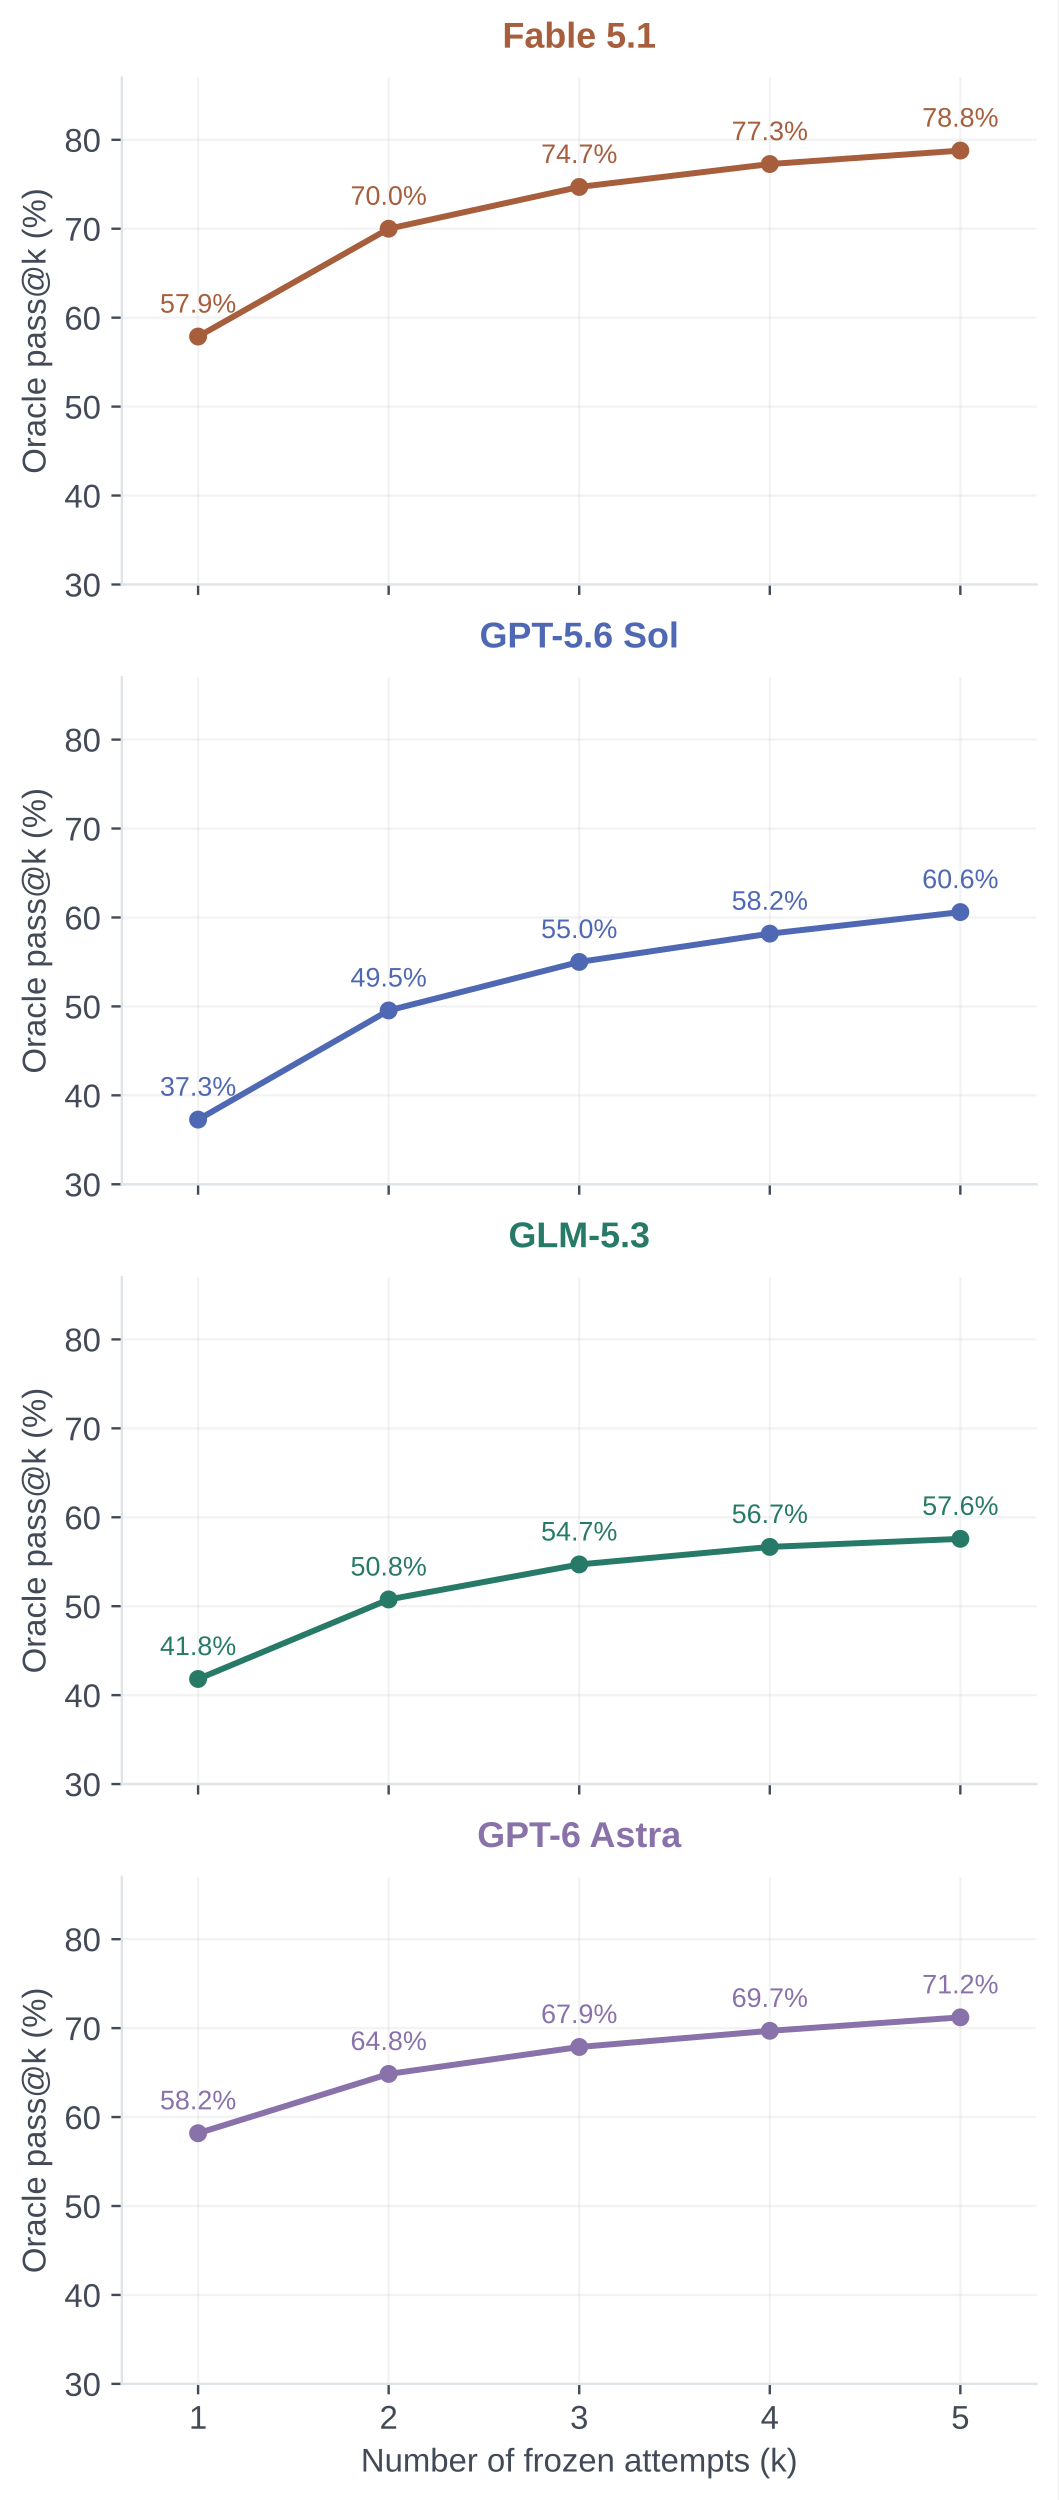
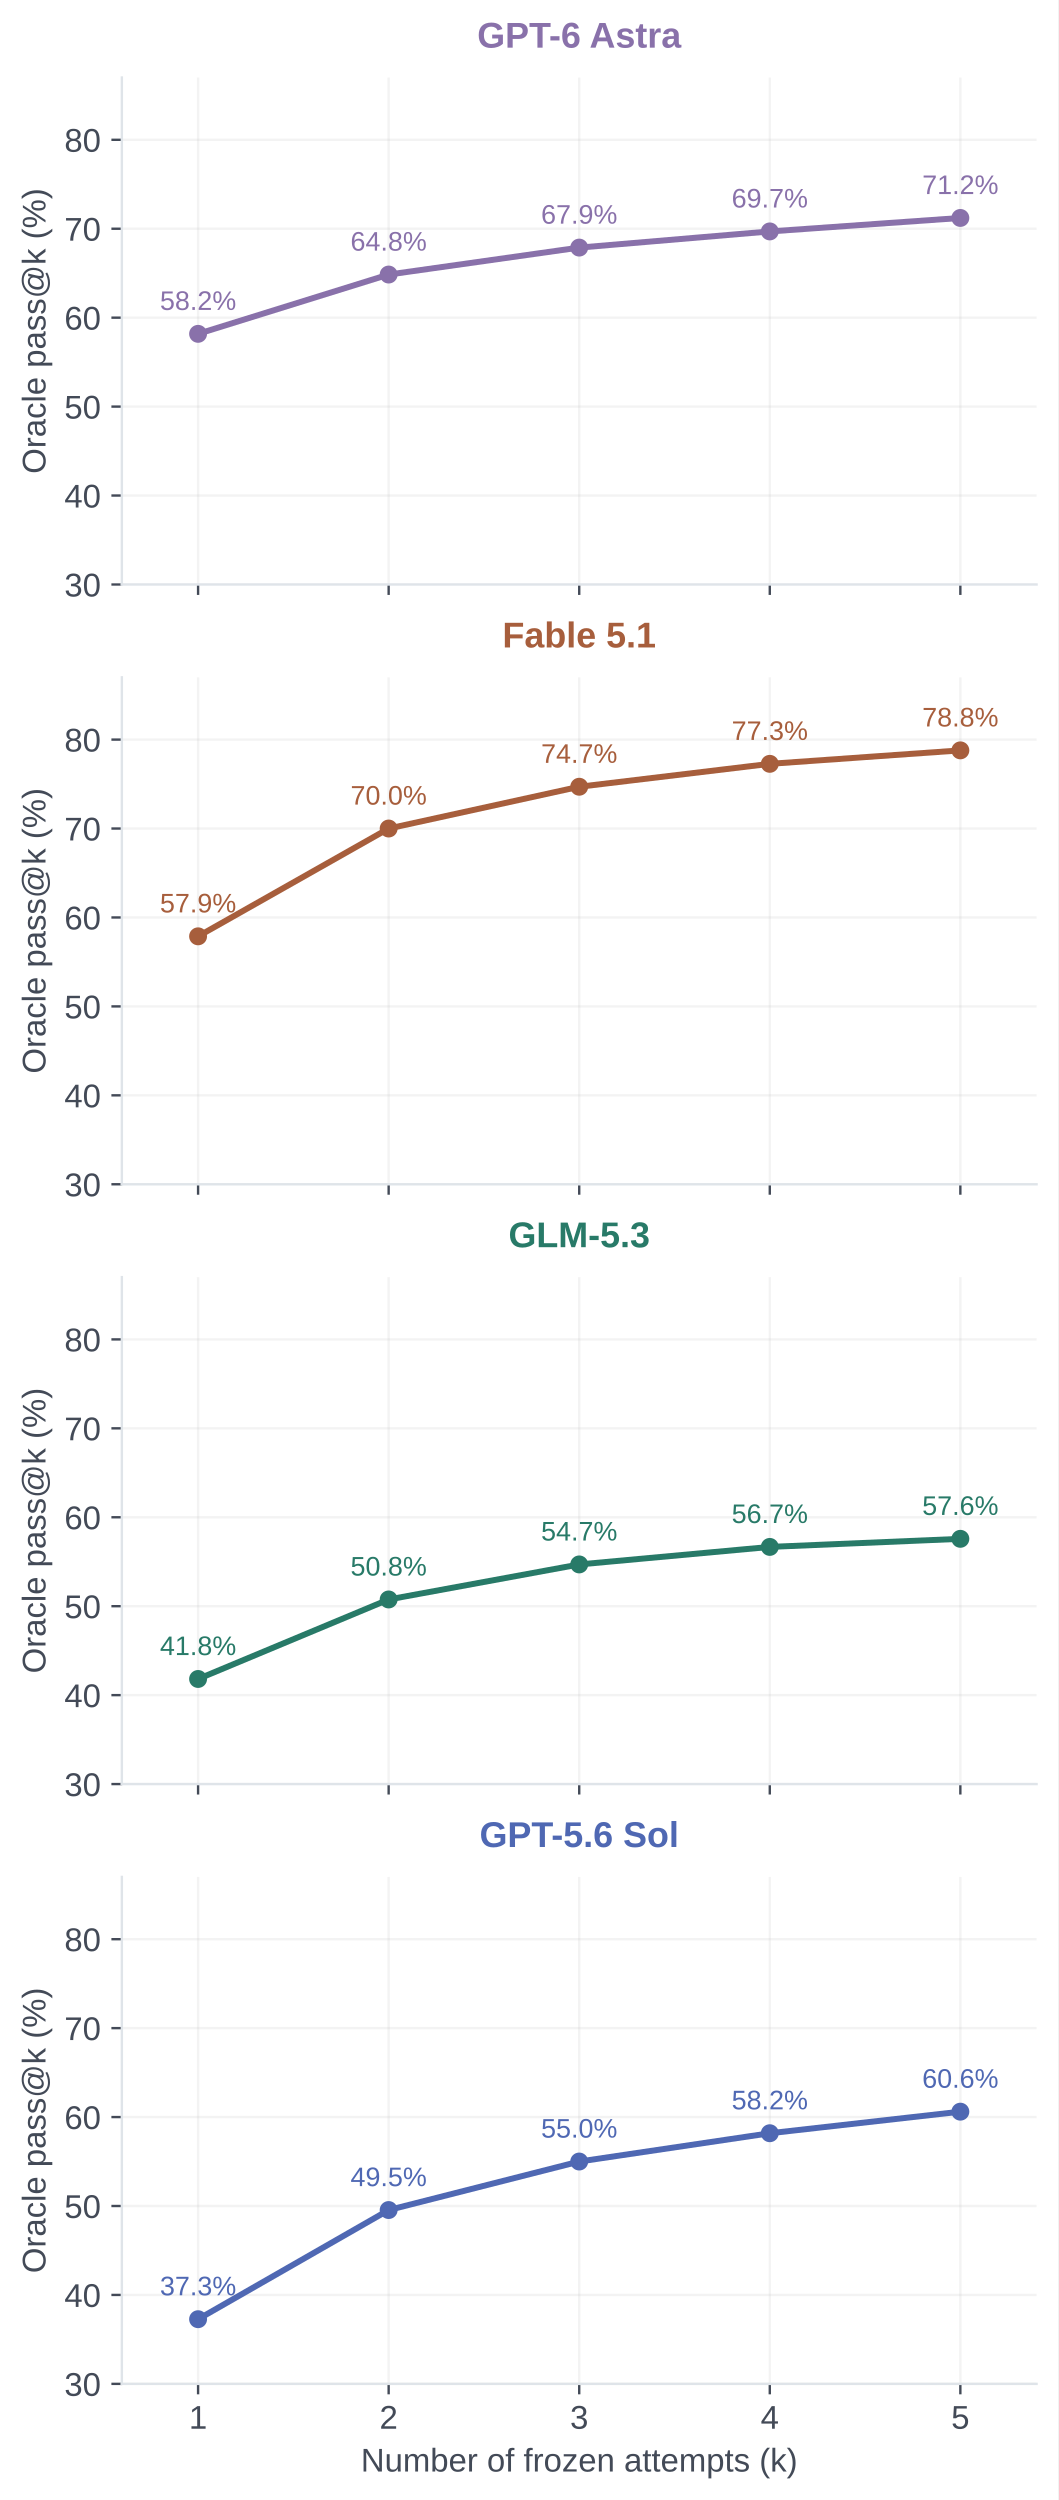
<svg xmlns="http://www.w3.org/2000/svg" xmlns:xlink="http://www.w3.org/1999/xlink" width="354pt" height="836.4pt" viewBox="0 0 354 836.4" version="1.1">
  <defs>
    <style type="text/css">*{stroke-linejoin: round; stroke-linecap: butt}</style>
  </defs>
  <g id="figure_1">
    <g id="patch_1">
      <path d="M 0 836.4  L 354 836.4  L 354 -0  L 0 -0  z " style="fill: #ffffff" />
    </g>
    <g id="axes_1">
      <g id="patch_2">
        <path d="M 40.769 195.549  L 346.8 195.549  L 346.8 25.936  L 40.769 25.936  z " style="fill: #ffffff" />
      </g>
      <g id="matplotlib.axis_1">
        <g id="xtick_1">
          <g id="line2d_1">
            <path d="M 66.271 195.549  L 66.271 25.936  " clip-path="url(#p7d3ae3d9ef)" style="fill: none; stroke: #b0b0b0; stroke-opacity: 0.15; stroke-width: 0.8; stroke-linecap: square" />
          </g>
          <g id="line2d_2">
            <defs>
              <path id="mf9fdc10a8d" d="M 0 0  L 0 3.5  " style="stroke: #434a57; stroke-width: 0.8" />
            </defs>
            <g>
              <use xlink:href="#mf9fdc10a8d" x="66.271" y="195.549" style="fill: #434a57; stroke: #434a57; stroke-width: 0.8" />
            </g>
          </g>
        </g>
        <g id="xtick_2">
          <g id="line2d_3">
            <path d="M 130.028 195.549  L 130.028 25.936  " clip-path="url(#p7d3ae3d9ef)" style="fill: none; stroke: #b0b0b0; stroke-opacity: 0.15; stroke-width: 0.8; stroke-linecap: square" />
          </g>
          <g id="line2d_4">
            <g>
              <use xlink:href="#mf9fdc10a8d" x="130.028" y="195.549" style="fill: #434a57; stroke: #434a57; stroke-width: 0.8" />
            </g>
          </g>
        </g>
        <g id="xtick_3">
          <g id="line2d_5">
            <path d="M 193.784 195.549  L 193.784 25.936  " clip-path="url(#p7d3ae3d9ef)" style="fill: none; stroke: #b0b0b0; stroke-opacity: 0.15; stroke-width: 0.8; stroke-linecap: square" />
          </g>
          <g id="line2d_6">
            <g>
              <use xlink:href="#mf9fdc10a8d" x="193.784" y="195.549" style="fill: #434a57; stroke: #434a57; stroke-width: 0.8" />
            </g>
          </g>
        </g>
        <g id="xtick_4">
          <g id="line2d_7">
            <path d="M 257.541 195.549  L 257.541 25.936  " clip-path="url(#p7d3ae3d9ef)" style="fill: none; stroke: #b0b0b0; stroke-opacity: 0.15; stroke-width: 0.8; stroke-linecap: square" />
          </g>
          <g id="line2d_8">
            <g>
              <use xlink:href="#mf9fdc10a8d" x="257.541" y="195.549" style="fill: #434a57; stroke: #434a57; stroke-width: 0.8" />
            </g>
          </g>
        </g>
        <g id="xtick_5">
          <g id="line2d_9">
            <path d="M 321.297 195.549  L 321.297 25.936  " clip-path="url(#p7d3ae3d9ef)" style="fill: none; stroke: #b0b0b0; stroke-opacity: 0.15; stroke-width: 0.8; stroke-linecap: square" />
          </g>
          <g id="line2d_10">
            <g>
              <use xlink:href="#mf9fdc10a8d" x="321.297" y="195.549" style="fill: #434a57; stroke: #434a57; stroke-width: 0.8" />
            </g>
          </g>
        </g>
      </g>
      <g id="matplotlib.axis_2">
        <g id="ytick_1">
          <g id="line2d_11">
            <path d="M 40.769 195.549  L 346.8 195.549  " clip-path="url(#p7d3ae3d9ef)" style="fill: none; stroke: #b0b0b0; stroke-opacity: 0.15; stroke-width: 0.8; stroke-linecap: square" />
          </g>
          <g id="line2d_12">
            <defs>
              <path id="md40062f3c9" d="M 0 0  L -3.5 0  " style="stroke: #434a57; stroke-width: 0.8" />
            </defs>
            <g>
              <use xlink:href="#md40062f3c9" x="40.769" y="195.549" style="fill: #434a57; stroke: #434a57; stroke-width: 0.8" />
            </g>
          </g>
          <g id="text_1">
            <text style="font-size: 11px; font-family: 'Arial', 'DejaVu Sans', sans-serif; text-anchor: end; fill: #434a57" x="33.769" y="199.553" transform="rotate(-0 33.76891 199.5527)">30</text>
          </g>
        </g>
        <g id="ytick_2">
          <g id="line2d_13">
            <path d="M 40.769 165.792  L 346.8 165.792  " clip-path="url(#p7d3ae3d9ef)" style="fill: none; stroke: #b0b0b0; stroke-opacity: 0.15; stroke-width: 0.8; stroke-linecap: square" />
          </g>
          <g id="line2d_14">
            <g>
              <use xlink:href="#md40062f3c9" x="40.769" y="165.792" style="fill: #434a57; stroke: #434a57; stroke-width: 0.8" />
            </g>
          </g>
          <g id="text_2">
            <text style="font-size: 11px; font-family: 'Arial', 'DejaVu Sans', sans-serif; text-anchor: end; fill: #434a57" x="33.769" y="169.796" transform="rotate(-0 33.76891 169.7962)">40</text>
          </g>
        </g>
        <g id="ytick_3">
          <g id="line2d_15">
            <path d="M 40.769 136.035  L 346.8 136.035  " clip-path="url(#p7d3ae3d9ef)" style="fill: none; stroke: #b0b0b0; stroke-opacity: 0.15; stroke-width: 0.8; stroke-linecap: square" />
          </g>
          <g id="line2d_16">
            <g>
              <use xlink:href="#md40062f3c9" x="40.769" y="136.035" style="fill: #434a57; stroke: #434a57; stroke-width: 0.8" />
            </g>
          </g>
          <g id="text_3">
            <text style="font-size: 11px; font-family: 'Arial', 'DejaVu Sans', sans-serif; text-anchor: end; fill: #434a57" x="33.769" y="140.04" transform="rotate(-0 33.76891 140.0396)">50</text>
          </g>
        </g>
        <g id="ytick_4">
          <g id="line2d_17">
            <path d="M 40.769 106.279  L 346.8 106.279  " clip-path="url(#p7d3ae3d9ef)" style="fill: none; stroke: #b0b0b0; stroke-opacity: 0.15; stroke-width: 0.8; stroke-linecap: square" />
          </g>
          <g id="line2d_18">
            <g>
              <use xlink:href="#md40062f3c9" x="40.769" y="106.279" style="fill: #434a57; stroke: #434a57; stroke-width: 0.8" />
            </g>
          </g>
          <g id="text_4">
            <text style="font-size: 11px; font-family: 'Arial', 'DejaVu Sans', sans-serif; text-anchor: end; fill: #434a57" x="33.769" y="110.283" transform="rotate(-0 33.76891 110.2831)">60</text>
          </g>
        </g>
        <g id="ytick_5">
          <g id="line2d_19">
            <path d="M 40.769 76.522  L 346.8 76.522  " clip-path="url(#p7d3ae3d9ef)" style="fill: none; stroke: #b0b0b0; stroke-opacity: 0.15; stroke-width: 0.8; stroke-linecap: square" />
          </g>
          <g id="line2d_20">
            <g>
              <use xlink:href="#md40062f3c9" x="40.769" y="76.522" style="fill: #434a57; stroke: #434a57; stroke-width: 0.8" />
            </g>
          </g>
          <g id="text_5">
            <text style="font-size: 11px; font-family: 'Arial', 'DejaVu Sans', sans-serif; text-anchor: end; fill: #434a57" x="33.769" y="80.527" transform="rotate(-0 33.76891 80.52657)">70</text>
          </g>
        </g>
        <g id="ytick_6">
          <g id="line2d_21">
            <path d="M 40.769 46.766  L 346.8 46.766  " clip-path="url(#p7d3ae3d9ef)" style="fill: none; stroke: #b0b0b0; stroke-opacity: 0.15; stroke-width: 0.8; stroke-linecap: square" />
          </g>
          <g id="line2d_22">
            <g>
              <use xlink:href="#md40062f3c9" x="40.769" y="46.766" style="fill: #434a57; stroke: #434a57; stroke-width: 0.8" />
            </g>
          </g>
          <g id="text_6">
            <text style="font-size: 11px; font-family: 'Arial', 'DejaVu Sans', sans-serif; text-anchor: end; fill: #434a57" x="33.769" y="50.77" transform="rotate(-0 33.76891 50.77005)">80</text>
          </g>
        </g>
        <g id="text_7">
          <text style="font-size: 11px; font-family: 'Arial', 'DejaVu Sans', sans-serif; text-anchor: middle; fill: #434a57" x="15.22" y="110.742" transform="rotate(-90 15.21969 110.7424)">Oracle pass@k (%)</text>
        </g>
      </g>
      <g id="line2d_23">
-         <path d="M 66.271 112.591  L 130.028 76.522  L 193.784 62.546  L 257.541 54.881  L 321.297 50.373  " clip-path="url(#p7d3ae3d9ef)" style="fill: none; stroke: #a75e3c; stroke-width: 2; stroke-linecap: square" />
+         <path d="M 66.271 111.689  L 130.028 91.852  L 193.784 82.834  L 257.541 77.424  L 321.297 72.916  " clip-path="url(#p7d3ae3d9ef)" style="fill: none; stroke: #8971aa; stroke-width: 2; stroke-linecap: square" />
        <defs>
-           <path id="mf30f57c677" d="M 0 2.5  C 0.663 2.5 1.299 2.237 1.768 1.768  C 2.237 1.299 2.5 0.663 2.5 0  C 2.5 -0.663 2.237 -1.299 1.768 -1.768  C 1.299 -2.237 0.663 -2.5 0 -2.5  C -0.663 -2.5 -1.299 -2.237 -1.768 -1.768  C -2.237 -1.299 -2.5 -0.663 -2.5 0  C -2.5 0.663 -2.237 1.299 -1.768 1.768  C -1.299 2.237 -0.663 2.5 0 2.5  z " style="stroke: #a75e3c" />
+           <path id="mf92245fcb9" d="M 0 2.5  C 0.663 2.5 1.299 2.237 1.768 1.768  C 2.237 1.299 2.5 0.663 2.5 0  C 2.5 -0.663 2.237 -1.299 1.768 -1.768  C 1.299 -2.237 0.663 -2.5 0 -2.5  C -0.663 -2.5 -1.299 -2.237 -1.768 -1.768  C -2.237 -1.299 -2.5 -0.663 -2.5 0  C -2.5 0.663 -2.237 1.299 -1.768 1.768  C -1.299 2.237 -0.663 2.5 0 2.5  z " style="stroke: #8971aa" />
        </defs>
        <g clip-path="url(#p7d3ae3d9ef)">
-           <use xlink:href="#mf30f57c677" x="66.271" y="112.591" style="fill: #a75e3c; stroke: #a75e3c" />
-           <use xlink:href="#mf30f57c677" x="130.028" y="76.522" style="fill: #a75e3c; stroke: #a75e3c" />
-           <use xlink:href="#mf30f57c677" x="193.784" y="62.546" style="fill: #a75e3c; stroke: #a75e3c" />
-           <use xlink:href="#mf30f57c677" x="257.541" y="54.881" style="fill: #a75e3c; stroke: #a75e3c" />
-           <use xlink:href="#mf30f57c677" x="321.297" y="50.373" style="fill: #a75e3c; stroke: #a75e3c" />
+           <use xlink:href="#mf92245fcb9" x="66.271" y="111.689" style="fill: #8971aa; stroke: #8971aa" />
+           <use xlink:href="#mf92245fcb9" x="130.028" y="91.852" style="fill: #8971aa; stroke: #8971aa" />
+           <use xlink:href="#mf92245fcb9" x="193.784" y="82.834" style="fill: #8971aa; stroke: #8971aa" />
+           <use xlink:href="#mf92245fcb9" x="257.541" y="77.424" style="fill: #8971aa; stroke: #8971aa" />
+           <use xlink:href="#mf92245fcb9" x="321.297" y="72.916" style="fill: #8971aa; stroke: #8971aa" />
        </g>
      </g>
      <g id="patch_3">
        <path d="M 40.769 195.549  L 40.769 25.936  " style="fill: none; stroke: #dfe4e9; stroke-width: 0.8; stroke-linejoin: miter; stroke-linecap: square" />
      </g>
      <g id="patch_4">
        <path d="M 40.769 195.549  L 346.8 195.549  " style="fill: none; stroke: #dfe4e9; stroke-width: 0.8; stroke-linejoin: miter; stroke-linecap: square" />
      </g>
      <g id="text_8">
-         <text style="font-size: 9px; font-family: 'Arial', 'DejaVu Sans', sans-serif; text-anchor: middle; fill: #a75e3c" x="66.271" y="104.591" transform="rotate(-0 66.27146 104.5909)">57.9%</text>
+         <text style="font-size: 9px; font-family: 'Arial', 'DejaVu Sans', sans-serif; text-anchor: middle; fill: #8971aa" x="66.271" y="103.689" transform="rotate(-0 66.27146 103.6892)">58.2%</text>
      </g>
      <g id="text_9">
-         <text style="font-size: 9px; font-family: 'Arial', 'DejaVu Sans', sans-serif; text-anchor: middle; fill: #a75e3c" x="130.028" y="68.522" transform="rotate(-0 130.0278 68.52242)">70.0%</text>
+         <text style="font-size: 9px; font-family: 'Arial', 'DejaVu Sans', sans-serif; text-anchor: middle; fill: #8971aa" x="130.028" y="83.852" transform="rotate(-0 130.0278 83.85154)">64.8%</text>
      </g>
      <g id="text_10">
-         <text style="font-size: 9px; font-family: 'Arial', 'DejaVu Sans', sans-serif; text-anchor: middle; fill: #a75e3c" x="193.784" y="54.546" transform="rotate(-0 193.7842 54.54587)">74.7%</text>
+         <text style="font-size: 9px; font-family: 'Arial', 'DejaVu Sans', sans-serif; text-anchor: middle; fill: #8971aa" x="193.784" y="74.834" transform="rotate(-0 193.7842 74.83441)">67.9%</text>
      </g>
      <g id="text_11">
-         <text style="font-size: 9px; font-family: 'Arial', 'DejaVu Sans', sans-serif; text-anchor: middle; fill: #a75e3c" x="257.541" y="46.881" transform="rotate(-0 257.5406 46.88131)">77.3%</text>
+         <text style="font-size: 9px; font-family: 'Arial', 'DejaVu Sans', sans-serif; text-anchor: middle; fill: #8971aa" x="257.541" y="69.424" transform="rotate(-0 257.5406 69.42414)">69.7%</text>
      </g>
      <g id="text_12">
-         <text style="font-size: 9px; font-family: 'Arial', 'DejaVu Sans', sans-serif; text-anchor: middle; fill: #a75e3c" x="321.297" y="42.373" transform="rotate(-0 321.297 42.37275)">78.8%</text>
+         <text style="font-size: 9px; font-family: 'Arial', 'DejaVu Sans', sans-serif; text-anchor: middle; fill: #8971aa" x="321.297" y="64.916" transform="rotate(-0 321.297 64.91557)">71.2%</text>
      </g>
      <g id="text_13">
-         <text style="font-weight: 700; font-size: 12px; font-family: 'Arial', 'DejaVu Sans', sans-serif; text-anchor: middle; fill: #a75e3c" x="193.784" y="15.936" transform="rotate(-0 193.7842 15.93633)">Fable 5.1</text>
+         <text style="font-weight: 700; font-size: 12px; font-family: 'Arial', 'DejaVu Sans', sans-serif; text-anchor: middle; fill: #8971aa" x="193.784" y="15.936" transform="rotate(-0 193.7842 15.93633)">GPT-6 Astra</text>
      </g>
    </g>
    <g id="axes_2">
      <g id="patch_5">
        <path d="M 40.769 396.217  L 346.8 396.217  L 346.8 226.604  L 40.769 226.604  z " style="fill: #ffffff" />
      </g>
      <g id="matplotlib.axis_3">
        <g id="xtick_6">
          <g id="line2d_24">
            <path d="M 66.271 396.217  L 66.271 226.604  " clip-path="url(#p633486a3fb)" style="fill: none; stroke: #b0b0b0; stroke-opacity: 0.15; stroke-width: 0.8; stroke-linecap: square" />
          </g>
          <g id="line2d_25">
            <g>
              <use xlink:href="#mf9fdc10a8d" x="66.271" y="396.217" style="fill: #434a57; stroke: #434a57; stroke-width: 0.8" />
            </g>
          </g>
        </g>
        <g id="xtick_7">
          <g id="line2d_26">
            <path d="M 130.028 396.217  L 130.028 226.604  " clip-path="url(#p633486a3fb)" style="fill: none; stroke: #b0b0b0; stroke-opacity: 0.15; stroke-width: 0.8; stroke-linecap: square" />
          </g>
          <g id="line2d_27">
            <g>
              <use xlink:href="#mf9fdc10a8d" x="130.028" y="396.217" style="fill: #434a57; stroke: #434a57; stroke-width: 0.8" />
            </g>
          </g>
        </g>
        <g id="xtick_8">
          <g id="line2d_28">
            <path d="M 193.784 396.217  L 193.784 226.604  " clip-path="url(#p633486a3fb)" style="fill: none; stroke: #b0b0b0; stroke-opacity: 0.15; stroke-width: 0.8; stroke-linecap: square" />
          </g>
          <g id="line2d_29">
            <g>
              <use xlink:href="#mf9fdc10a8d" x="193.784" y="396.217" style="fill: #434a57; stroke: #434a57; stroke-width: 0.8" />
            </g>
          </g>
        </g>
        <g id="xtick_9">
          <g id="line2d_30">
            <path d="M 257.541 396.217  L 257.541 226.604  " clip-path="url(#p633486a3fb)" style="fill: none; stroke: #b0b0b0; stroke-opacity: 0.15; stroke-width: 0.8; stroke-linecap: square" />
          </g>
          <g id="line2d_31">
            <g>
              <use xlink:href="#mf9fdc10a8d" x="257.541" y="396.217" style="fill: #434a57; stroke: #434a57; stroke-width: 0.8" />
            </g>
          </g>
        </g>
        <g id="xtick_10">
          <g id="line2d_32">
            <path d="M 321.297 396.217  L 321.297 226.604  " clip-path="url(#p633486a3fb)" style="fill: none; stroke: #b0b0b0; stroke-opacity: 0.15; stroke-width: 0.8; stroke-linecap: square" />
          </g>
          <g id="line2d_33">
            <g>
              <use xlink:href="#mf9fdc10a8d" x="321.297" y="396.217" style="fill: #434a57; stroke: #434a57; stroke-width: 0.8" />
            </g>
          </g>
        </g>
      </g>
      <g id="matplotlib.axis_4">
        <g id="ytick_7">
          <g id="line2d_34">
            <path d="M 40.769 396.217  L 346.8 396.217  " clip-path="url(#p633486a3fb)" style="fill: none; stroke: #b0b0b0; stroke-opacity: 0.15; stroke-width: 0.8; stroke-linecap: square" />
          </g>
          <g id="line2d_35">
            <g>
              <use xlink:href="#md40062f3c9" x="40.769" y="396.217" style="fill: #434a57; stroke: #434a57; stroke-width: 0.8" />
            </g>
          </g>
          <g id="text_14">
            <text style="font-size: 11px; font-family: 'Arial', 'DejaVu Sans', sans-serif; text-anchor: end; fill: #434a57" x="33.769" y="400.221" transform="rotate(-0 33.76891 400.2208)">30</text>
          </g>
        </g>
        <g id="ytick_8">
          <g id="line2d_36">
            <path d="M 40.769 366.46  L 346.8 366.46  " clip-path="url(#p633486a3fb)" style="fill: none; stroke: #b0b0b0; stroke-opacity: 0.15; stroke-width: 0.8; stroke-linecap: square" />
          </g>
          <g id="line2d_37">
            <g>
              <use xlink:href="#md40062f3c9" x="40.769" y="366.46" style="fill: #434a57; stroke: #434a57; stroke-width: 0.8" />
            </g>
          </g>
          <g id="text_15">
            <text style="font-size: 11px; font-family: 'Arial', 'DejaVu Sans', sans-serif; text-anchor: end; fill: #434a57" x="33.769" y="370.464" transform="rotate(-0 33.76891 370.4642)">40</text>
          </g>
        </g>
        <g id="ytick_9">
          <g id="line2d_38">
            <path d="M 40.769 336.704  L 346.8 336.704  " clip-path="url(#p633486a3fb)" style="fill: none; stroke: #b0b0b0; stroke-opacity: 0.15; stroke-width: 0.8; stroke-linecap: square" />
          </g>
          <g id="line2d_39">
            <g>
              <use xlink:href="#md40062f3c9" x="40.769" y="336.704" style="fill: #434a57; stroke: #434a57; stroke-width: 0.8" />
            </g>
          </g>
          <g id="text_16">
            <text style="font-size: 11px; font-family: 'Arial', 'DejaVu Sans', sans-serif; text-anchor: end; fill: #434a57" x="33.769" y="340.708" transform="rotate(-0 33.76891 340.7077)">50</text>
          </g>
        </g>
        <g id="ytick_10">
          <g id="line2d_40">
            <path d="M 40.769 306.947  L 346.8 306.947  " clip-path="url(#p633486a3fb)" style="fill: none; stroke: #b0b0b0; stroke-opacity: 0.15; stroke-width: 0.8; stroke-linecap: square" />
          </g>
          <g id="line2d_41">
            <g>
              <use xlink:href="#md40062f3c9" x="40.769" y="306.947" style="fill: #434a57; stroke: #434a57; stroke-width: 0.8" />
            </g>
          </g>
          <g id="text_17">
            <text style="font-size: 11px; font-family: 'Arial', 'DejaVu Sans', sans-serif; text-anchor: end; fill: #434a57" x="33.769" y="310.951" transform="rotate(-0 33.76891 310.9512)">60</text>
          </g>
        </g>
        <g id="ytick_11">
          <g id="line2d_42">
            <path d="M 40.769 277.191  L 346.8 277.191  " clip-path="url(#p633486a3fb)" style="fill: none; stroke: #b0b0b0; stroke-opacity: 0.15; stroke-width: 0.8; stroke-linecap: square" />
          </g>
          <g id="line2d_43">
            <g>
              <use xlink:href="#md40062f3c9" x="40.769" y="277.191" style="fill: #434a57; stroke: #434a57; stroke-width: 0.8" />
            </g>
          </g>
          <g id="text_18">
            <text style="font-size: 11px; font-family: 'Arial', 'DejaVu Sans', sans-serif; text-anchor: end; fill: #434a57" x="33.769" y="281.195" transform="rotate(-0 33.76891 281.1947)">70</text>
          </g>
        </g>
        <g id="ytick_12">
          <g id="line2d_44">
            <path d="M 40.769 247.434  L 346.8 247.434  " clip-path="url(#p633486a3fb)" style="fill: none; stroke: #b0b0b0; stroke-opacity: 0.15; stroke-width: 0.8; stroke-linecap: square" />
          </g>
          <g id="line2d_45">
            <g>
              <use xlink:href="#md40062f3c9" x="40.769" y="247.434" style="fill: #434a57; stroke: #434a57; stroke-width: 0.8" />
            </g>
          </g>
          <g id="text_19">
            <text style="font-size: 11px; font-family: 'Arial', 'DejaVu Sans', sans-serif; text-anchor: end; fill: #434a57" x="33.769" y="251.438" transform="rotate(-0 33.76891 251.4381)">80</text>
          </g>
        </g>
        <g id="text_20">
          <text style="font-size: 11px; font-family: 'Arial', 'DejaVu Sans', sans-serif; text-anchor: middle; fill: #434a57" x="15.22" y="311.411" transform="rotate(-90 15.21969 311.4105)">Oracle pass@k (%)</text>
        </g>
      </g>
      <g id="line2d_46">
-         <path d="M 66.271 374.576  L 130.028 338.056  L 193.784 321.825  L 257.541 312.357  L 321.297 305.144  " clip-path="url(#p633486a3fb)" style="fill: none; stroke: #4f68b3; stroke-width: 2; stroke-linecap: square" />
+         <path d="M 66.271 313.259  L 130.028 277.191  L 193.784 263.214  L 257.541 255.549  L 321.297 251.041  " clip-path="url(#p633486a3fb)" style="fill: none; stroke: #a75e3c; stroke-width: 2; stroke-linecap: square" />
        <defs>
-           <path id="mfe580b3dac" d="M 0 2.5  C 0.663 2.5 1.299 2.237 1.768 1.768  C 2.237 1.299 2.5 0.663 2.5 0  C 2.5 -0.663 2.237 -1.299 1.768 -1.768  C 1.299 -2.237 0.663 -2.5 0 -2.5  C -0.663 -2.5 -1.299 -2.237 -1.768 -1.768  C -2.237 -1.299 -2.5 -0.663 -2.5 0  C -2.5 0.663 -2.237 1.299 -1.768 1.768  C -1.299 2.237 -0.663 2.5 0 2.5  z " style="stroke: #4f68b3" />
+           <path id="mf30f57c677" d="M 0 2.5  C 0.663 2.5 1.299 2.237 1.768 1.768  C 2.237 1.299 2.5 0.663 2.5 0  C 2.5 -0.663 2.237 -1.299 1.768 -1.768  C 1.299 -2.237 0.663 -2.5 0 -2.5  C -0.663 -2.5 -1.299 -2.237 -1.768 -1.768  C -2.237 -1.299 -2.5 -0.663 -2.5 0  C -2.5 0.663 -2.237 1.299 -1.768 1.768  C -1.299 2.237 -0.663 2.5 0 2.5  z " style="stroke: #a75e3c" />
        </defs>
        <g clip-path="url(#p633486a3fb)">
-           <use xlink:href="#mfe580b3dac" x="66.271" y="374.576" style="fill: #4f68b3; stroke: #4f68b3" />
-           <use xlink:href="#mfe580b3dac" x="130.028" y="338.056" style="fill: #4f68b3; stroke: #4f68b3" />
-           <use xlink:href="#mfe580b3dac" x="193.784" y="321.825" style="fill: #4f68b3; stroke: #4f68b3" />
-           <use xlink:href="#mfe580b3dac" x="257.541" y="312.357" style="fill: #4f68b3; stroke: #4f68b3" />
-           <use xlink:href="#mfe580b3dac" x="321.297" y="305.144" style="fill: #4f68b3; stroke: #4f68b3" />
+           <use xlink:href="#mf30f57c677" x="66.271" y="313.259" style="fill: #a75e3c; stroke: #a75e3c" />
+           <use xlink:href="#mf30f57c677" x="130.028" y="277.191" style="fill: #a75e3c; stroke: #a75e3c" />
+           <use xlink:href="#mf30f57c677" x="193.784" y="263.214" style="fill: #a75e3c; stroke: #a75e3c" />
+           <use xlink:href="#mf30f57c677" x="257.541" y="255.549" style="fill: #a75e3c; stroke: #a75e3c" />
+           <use xlink:href="#mf30f57c677" x="321.297" y="251.041" style="fill: #a75e3c; stroke: #a75e3c" />
        </g>
      </g>
      <g id="patch_6">
        <path d="M 40.769 396.217  L 40.769 226.604  " style="fill: none; stroke: #dfe4e9; stroke-width: 0.8; stroke-linejoin: miter; stroke-linecap: square" />
      </g>
      <g id="patch_7">
        <path d="M 40.769 396.217  L 346.8 396.217  " style="fill: none; stroke: #dfe4e9; stroke-width: 0.8; stroke-linejoin: miter; stroke-linecap: square" />
      </g>
      <g id="text_21">
-         <text style="font-size: 9px; font-family: 'Arial', 'DejaVu Sans', sans-serif; text-anchor: middle; fill: #4f68b3" x="66.271" y="366.576" transform="rotate(-0 66.27146 366.5755)">37.3%</text>
+         <text style="font-size: 9px; font-family: 'Arial', 'DejaVu Sans', sans-serif; text-anchor: middle; fill: #a75e3c" x="66.271" y="305.259" transform="rotate(-0 66.27146 305.259)">57.9%</text>
      </g>
      <g id="text_22">
-         <text style="font-size: 9px; font-family: 'Arial', 'DejaVu Sans', sans-serif; text-anchor: middle; fill: #4f68b3" x="130.028" y="330.056" transform="rotate(-0 130.0278 330.0561)">49.5%</text>
+         <text style="font-size: 9px; font-family: 'Arial', 'DejaVu Sans', sans-serif; text-anchor: middle; fill: #a75e3c" x="130.028" y="269.191" transform="rotate(-0 130.0278 269.1905)">70.0%</text>
      </g>
      <g id="text_23">
-         <text style="font-size: 9px; font-family: 'Arial', 'DejaVu Sans', sans-serif; text-anchor: middle; fill: #4f68b3" x="193.784" y="313.825" transform="rotate(-0 193.7842 313.8253)">55.0%</text>
+         <text style="font-size: 9px; font-family: 'Arial', 'DejaVu Sans', sans-serif; text-anchor: middle; fill: #a75e3c" x="193.784" y="255.214" transform="rotate(-0 193.7842 255.214)">74.7%</text>
      </g>
      <g id="text_24">
-         <text style="font-size: 9px; font-family: 'Arial', 'DejaVu Sans', sans-serif; text-anchor: middle; fill: #4f68b3" x="257.541" y="304.357" transform="rotate(-0 257.5406 304.3573)">58.2%</text>
+         <text style="font-size: 9px; font-family: 'Arial', 'DejaVu Sans', sans-serif; text-anchor: middle; fill: #a75e3c" x="257.541" y="247.549" transform="rotate(-0 257.5406 247.5494)">77.3%</text>
      </g>
      <g id="text_25">
-         <text style="font-size: 9px; font-family: 'Arial', 'DejaVu Sans', sans-serif; text-anchor: middle; fill: #4f68b3" x="321.297" y="297.144" transform="rotate(-0 321.297 297.1436)">60.6%</text>
+         <text style="font-size: 9px; font-family: 'Arial', 'DejaVu Sans', sans-serif; text-anchor: middle; fill: #a75e3c" x="321.297" y="243.041" transform="rotate(-0 321.297 243.0408)">78.8%</text>
      </g>
      <g id="text_26">
-         <text style="font-weight: 700; font-size: 12px; font-family: 'Arial', 'DejaVu Sans', sans-serif; text-anchor: middle; fill: #4f68b3" x="193.784" y="216.604" transform="rotate(-0 193.7842 216.6044)">GPT-5.6 Sol</text>
+         <text style="font-weight: 700; font-size: 12px; font-family: 'Arial', 'DejaVu Sans', sans-serif; text-anchor: middle; fill: #a75e3c" x="193.784" y="216.604" transform="rotate(-0 193.7842 216.6044)">Fable 5.1</text>
      </g>
    </g>
    <g id="axes_3">
      <g id="patch_8">
        <path d="M 40.769 596.885  L 346.8 596.885  L 346.8 427.273  L 40.769 427.273  z " style="fill: #ffffff" />
      </g>
      <g id="matplotlib.axis_5">
        <g id="xtick_11">
          <g id="line2d_47">
            <path d="M 66.271 596.885  L 66.271 427.273  " clip-path="url(#pe9e0dd94be)" style="fill: none; stroke: #b0b0b0; stroke-opacity: 0.15; stroke-width: 0.8; stroke-linecap: square" />
          </g>
          <g id="line2d_48">
            <g>
              <use xlink:href="#mf9fdc10a8d" x="66.271" y="596.885" style="fill: #434a57; stroke: #434a57; stroke-width: 0.8" />
            </g>
          </g>
        </g>
        <g id="xtick_12">
          <g id="line2d_49">
            <path d="M 130.028 596.885  L 130.028 427.273  " clip-path="url(#pe9e0dd94be)" style="fill: none; stroke: #b0b0b0; stroke-opacity: 0.15; stroke-width: 0.8; stroke-linecap: square" />
          </g>
          <g id="line2d_50">
            <g>
              <use xlink:href="#mf9fdc10a8d" x="130.028" y="596.885" style="fill: #434a57; stroke: #434a57; stroke-width: 0.8" />
            </g>
          </g>
        </g>
        <g id="xtick_13">
          <g id="line2d_51">
            <path d="M 193.784 596.885  L 193.784 427.273  " clip-path="url(#pe9e0dd94be)" style="fill: none; stroke: #b0b0b0; stroke-opacity: 0.15; stroke-width: 0.8; stroke-linecap: square" />
          </g>
          <g id="line2d_52">
            <g>
              <use xlink:href="#mf9fdc10a8d" x="193.784" y="596.885" style="fill: #434a57; stroke: #434a57; stroke-width: 0.8" />
            </g>
          </g>
        </g>
        <g id="xtick_14">
          <g id="line2d_53">
            <path d="M 257.541 596.885  L 257.541 427.273  " clip-path="url(#pe9e0dd94be)" style="fill: none; stroke: #b0b0b0; stroke-opacity: 0.15; stroke-width: 0.8; stroke-linecap: square" />
          </g>
          <g id="line2d_54">
            <g>
              <use xlink:href="#mf9fdc10a8d" x="257.541" y="596.885" style="fill: #434a57; stroke: #434a57; stroke-width: 0.8" />
            </g>
          </g>
        </g>
        <g id="xtick_15">
          <g id="line2d_55">
            <path d="M 321.297 596.885  L 321.297 427.273  " clip-path="url(#pe9e0dd94be)" style="fill: none; stroke: #b0b0b0; stroke-opacity: 0.15; stroke-width: 0.8; stroke-linecap: square" />
          </g>
          <g id="line2d_56">
            <g>
              <use xlink:href="#mf9fdc10a8d" x="321.297" y="596.885" style="fill: #434a57; stroke: #434a57; stroke-width: 0.8" />
            </g>
          </g>
        </g>
      </g>
      <g id="matplotlib.axis_6">
        <g id="ytick_13">
          <g id="line2d_57">
            <path d="M 40.769 596.885  L 346.8 596.885  " clip-path="url(#pe9e0dd94be)" style="fill: none; stroke: #b0b0b0; stroke-opacity: 0.15; stroke-width: 0.8; stroke-linecap: square" />
          </g>
          <g id="line2d_58">
            <g>
              <use xlink:href="#md40062f3c9" x="40.769" y="596.885" style="fill: #434a57; stroke: #434a57; stroke-width: 0.8" />
            </g>
          </g>
          <g id="text_27">
            <text style="font-size: 11px; font-family: 'Arial', 'DejaVu Sans', sans-serif; text-anchor: end; fill: #434a57" x="33.769" y="600.889" transform="rotate(-0 33.76891 600.8889)">30</text>
          </g>
        </g>
        <g id="ytick_14">
          <g id="line2d_59">
            <path d="M 40.769 567.128  L 346.8 567.128  " clip-path="url(#pe9e0dd94be)" style="fill: none; stroke: #b0b0b0; stroke-opacity: 0.15; stroke-width: 0.8; stroke-linecap: square" />
          </g>
          <g id="line2d_60">
            <g>
              <use xlink:href="#md40062f3c9" x="40.769" y="567.128" style="fill: #434a57; stroke: #434a57; stroke-width: 0.8" />
            </g>
          </g>
          <g id="text_28">
            <text style="font-size: 11px; font-family: 'Arial', 'DejaVu Sans', sans-serif; text-anchor: end; fill: #434a57" x="33.769" y="571.132" transform="rotate(-0 33.76891 571.1323)">40</text>
          </g>
        </g>
        <g id="ytick_15">
          <g id="line2d_61">
            <path d="M 40.769 537.372  L 346.8 537.372  " clip-path="url(#pe9e0dd94be)" style="fill: none; stroke: #b0b0b0; stroke-opacity: 0.15; stroke-width: 0.8; stroke-linecap: square" />
          </g>
          <g id="line2d_62">
            <g>
              <use xlink:href="#md40062f3c9" x="40.769" y="537.372" style="fill: #434a57; stroke: #434a57; stroke-width: 0.8" />
            </g>
          </g>
          <g id="text_29">
            <text style="font-size: 11px; font-family: 'Arial', 'DejaVu Sans', sans-serif; text-anchor: end; fill: #434a57" x="33.769" y="541.376" transform="rotate(-0 33.76891 541.3758)">50</text>
          </g>
        </g>
        <g id="ytick_16">
          <g id="line2d_63">
            <path d="M 40.769 507.615  L 346.8 507.615  " clip-path="url(#pe9e0dd94be)" style="fill: none; stroke: #b0b0b0; stroke-opacity: 0.15; stroke-width: 0.8; stroke-linecap: square" />
          </g>
          <g id="line2d_64">
            <g>
              <use xlink:href="#md40062f3c9" x="40.769" y="507.615" style="fill: #434a57; stroke: #434a57; stroke-width: 0.8" />
            </g>
          </g>
          <g id="text_30">
            <text style="font-size: 11px; font-family: 'Arial', 'DejaVu Sans', sans-serif; text-anchor: end; fill: #434a57" x="33.769" y="511.619" transform="rotate(-0 33.76891 511.6193)">60</text>
          </g>
        </g>
        <g id="ytick_17">
          <g id="line2d_65">
            <path d="M 40.769 477.859  L 346.8 477.859  " clip-path="url(#pe9e0dd94be)" style="fill: none; stroke: #b0b0b0; stroke-opacity: 0.15; stroke-width: 0.8; stroke-linecap: square" />
          </g>
          <g id="line2d_66">
            <g>
              <use xlink:href="#md40062f3c9" x="40.769" y="477.859" style="fill: #434a57; stroke: #434a57; stroke-width: 0.8" />
            </g>
          </g>
          <g id="text_31">
            <text style="font-size: 11px; font-family: 'Arial', 'DejaVu Sans', sans-serif; text-anchor: end; fill: #434a57" x="33.769" y="481.863" transform="rotate(-0 33.76891 481.8628)">70</text>
          </g>
        </g>
        <g id="ytick_18">
          <g id="line2d_67">
            <path d="M 40.769 448.102  L 346.8 448.102  " clip-path="url(#pe9e0dd94be)" style="fill: none; stroke: #b0b0b0; stroke-opacity: 0.15; stroke-width: 0.8; stroke-linecap: square" />
          </g>
          <g id="line2d_68">
            <g>
              <use xlink:href="#md40062f3c9" x="40.769" y="448.102" style="fill: #434a57; stroke: #434a57; stroke-width: 0.8" />
            </g>
          </g>
          <g id="text_32">
            <text style="font-size: 11px; font-family: 'Arial', 'DejaVu Sans', sans-serif; text-anchor: end; fill: #434a57" x="33.769" y="452.106" transform="rotate(-0 33.76891 452.1062)">80</text>
          </g>
        </g>
        <g id="text_33">
          <text style="font-size: 11px; font-family: 'Arial', 'DejaVu Sans', sans-serif; text-anchor: middle; fill: #434a57" x="15.22" y="512.079" transform="rotate(-90 15.21969 512.0786)">Oracle pass@k (%)</text>
        </g>
      </g>
      <g id="line2d_69">
        <path d="M 66.271 561.718  L 130.028 535.117  L 193.784 523.395  L 257.541 517.534  L 321.297 514.829  " clip-path="url(#pe9e0dd94be)" style="fill: none; stroke: #287a68; stroke-width: 2; stroke-linecap: square" />
        <defs>
          <path id="m1b04bcf523" d="M 0 2.5  C 0.663 2.5 1.299 2.237 1.768 1.768  C 2.237 1.299 2.5 0.663 2.5 0  C 2.5 -0.663 2.237 -1.299 1.768 -1.768  C 1.299 -2.237 0.663 -2.5 0 -2.5  C -0.663 -2.5 -1.299 -2.237 -1.768 -1.768  C -2.237 -1.299 -2.5 -0.663 -2.5 0  C -2.5 0.663 -2.237 1.299 -1.768 1.768  C -1.299 2.237 -0.663 2.5 0 2.5  z " style="stroke: #287a68" />
        </defs>
        <g clip-path="url(#pe9e0dd94be)">
          <use xlink:href="#m1b04bcf523" x="66.271" y="561.718" style="fill: #287a68; stroke: #287a68" />
          <use xlink:href="#m1b04bcf523" x="130.028" y="535.117" style="fill: #287a68; stroke: #287a68" />
          <use xlink:href="#m1b04bcf523" x="193.784" y="523.395" style="fill: #287a68; stroke: #287a68" />
          <use xlink:href="#m1b04bcf523" x="257.541" y="517.534" style="fill: #287a68; stroke: #287a68" />
          <use xlink:href="#m1b04bcf523" x="321.297" y="514.829" style="fill: #287a68; stroke: #287a68" />
        </g>
      </g>
      <g id="patch_9">
        <path d="M 40.769 596.885  L 40.769 427.273  " style="fill: none; stroke: #dfe4e9; stroke-width: 0.8; stroke-linejoin: miter; stroke-linecap: square" />
      </g>
      <g id="patch_10">
        <path d="M 40.769 596.885  L 346.8 596.885  " style="fill: none; stroke: #dfe4e9; stroke-width: 0.8; stroke-linejoin: miter; stroke-linecap: square" />
      </g>
      <g id="text_34">
        <text style="font-size: 9px; font-family: 'Arial', 'DejaVu Sans', sans-serif; text-anchor: middle; fill: #287a68" x="66.271" y="553.718" transform="rotate(-0 66.27146 553.7179)">41.8%</text>
      </g>
      <g id="text_35">
        <text style="font-size: 9px; font-family: 'Arial', 'DejaVu Sans', sans-serif; text-anchor: middle; fill: #287a68" x="130.028" y="527.117" transform="rotate(-0 130.0278 527.1174)">50.8%</text>
      </g>
      <g id="text_36">
        <text style="font-size: 9px; font-family: 'Arial', 'DejaVu Sans', sans-serif; text-anchor: middle; fill: #287a68" x="193.784" y="515.395" transform="rotate(-0 193.7842 515.3951)">54.7%</text>
      </g>
      <g id="text_37">
        <text style="font-size: 9px; font-family: 'Arial', 'DejaVu Sans', sans-serif; text-anchor: middle; fill: #287a68" x="257.541" y="509.534" transform="rotate(-0 257.5406 509.534)">56.7%</text>
      </g>
      <g id="text_38">
        <text style="font-size: 9px; font-family: 'Arial', 'DejaVu Sans', sans-serif; text-anchor: middle; fill: #287a68" x="321.297" y="506.829" transform="rotate(-0 321.297 506.8288)">57.6%</text>
      </g>
      <g id="text_39">
        <text style="font-weight: 700; font-size: 12px; font-family: 'Arial', 'DejaVu Sans', sans-serif; text-anchor: middle; fill: #287a68" x="193.784" y="417.273" transform="rotate(-0 193.7842 417.2725)">GLM-5.3</text>
      </g>
    </g>
    <g id="axes_4">
      <g id="patch_11">
        <path d="M 40.769 797.553  L 346.8 797.553  L 346.8 627.941  L 40.769 627.941  z " style="fill: #ffffff" />
      </g>
      <g id="matplotlib.axis_7">
        <g id="xtick_16">
          <g id="line2d_70">
            <path d="M 66.271 797.553  L 66.271 627.941  " clip-path="url(#pce4870495b)" style="fill: none; stroke: #b0b0b0; stroke-opacity: 0.15; stroke-width: 0.8; stroke-linecap: square" />
          </g>
          <g id="line2d_71">
            <g>
              <use xlink:href="#mf9fdc10a8d" x="66.271" y="797.553" style="fill: #434a57; stroke: #434a57; stroke-width: 0.8" />
            </g>
          </g>
          <g id="text_40">
            <text style="font-size: 11px; font-family: 'Arial', 'DejaVu Sans', sans-serif; text-anchor: middle; fill: #434a57" x="66.271" y="812.561" transform="rotate(-0 66.27146 812.5611)">1</text>
          </g>
        </g>
        <g id="xtick_17">
          <g id="line2d_72">
            <path d="M 130.028 797.553  L 130.028 627.941  " clip-path="url(#pce4870495b)" style="fill: none; stroke: #b0b0b0; stroke-opacity: 0.15; stroke-width: 0.8; stroke-linecap: square" />
          </g>
          <g id="line2d_73">
            <g>
              <use xlink:href="#mf9fdc10a8d" x="130.028" y="797.553" style="fill: #434a57; stroke: #434a57; stroke-width: 0.8" />
            </g>
          </g>
          <g id="text_41">
            <text style="font-size: 11px; font-family: 'Arial', 'DejaVu Sans', sans-serif; text-anchor: middle; fill: #434a57" x="130.028" y="812.561" transform="rotate(-0 130.0278 812.5611)">2</text>
          </g>
        </g>
        <g id="xtick_18">
          <g id="line2d_74">
            <path d="M 193.784 797.553  L 193.784 627.941  " clip-path="url(#pce4870495b)" style="fill: none; stroke: #b0b0b0; stroke-opacity: 0.15; stroke-width: 0.8; stroke-linecap: square" />
          </g>
          <g id="line2d_75">
            <g>
              <use xlink:href="#mf9fdc10a8d" x="193.784" y="797.553" style="fill: #434a57; stroke: #434a57; stroke-width: 0.8" />
            </g>
          </g>
          <g id="text_42">
            <text style="font-size: 11px; font-family: 'Arial', 'DejaVu Sans', sans-serif; text-anchor: middle; fill: #434a57" x="193.784" y="812.561" transform="rotate(-0 193.7842 812.5611)">3</text>
          </g>
        </g>
        <g id="xtick_19">
          <g id="line2d_76">
            <path d="M 257.541 797.553  L 257.541 627.941  " clip-path="url(#pce4870495b)" style="fill: none; stroke: #b0b0b0; stroke-opacity: 0.15; stroke-width: 0.8; stroke-linecap: square" />
          </g>
          <g id="line2d_77">
            <g>
              <use xlink:href="#mf9fdc10a8d" x="257.541" y="797.553" style="fill: #434a57; stroke: #434a57; stroke-width: 0.8" />
            </g>
          </g>
          <g id="text_43">
            <text style="font-size: 11px; font-family: 'Arial', 'DejaVu Sans', sans-serif; text-anchor: middle; fill: #434a57" x="257.541" y="812.561" transform="rotate(-0 257.5406 812.5611)">4</text>
          </g>
        </g>
        <g id="xtick_20">
          <g id="line2d_78">
            <path d="M 321.297 797.553  L 321.297 627.941  " clip-path="url(#pce4870495b)" style="fill: none; stroke: #b0b0b0; stroke-opacity: 0.15; stroke-width: 0.8; stroke-linecap: square" />
          </g>
          <g id="line2d_79">
            <g>
              <use xlink:href="#mf9fdc10a8d" x="321.297" y="797.553" style="fill: #434a57; stroke: #434a57; stroke-width: 0.8" />
            </g>
          </g>
          <g id="text_44">
            <text style="font-size: 11px; font-family: 'Arial', 'DejaVu Sans', sans-serif; text-anchor: middle; fill: #434a57" x="321.297" y="812.561" transform="rotate(-0 321.297 812.5611)">5</text>
          </g>
        </g>
        <g id="text_45">
          <text style="font-size: 11px; font-family: 'Arial', 'DejaVu Sans', sans-serif; text-anchor: middle; fill: #434a57" x="193.784" y="826.884" transform="rotate(-0 193.7842 826.8844)">Number of frozen attempts (k)</text>
        </g>
      </g>
      <g id="matplotlib.axis_8">
        <g id="ytick_19">
          <g id="line2d_80">
            <path d="M 40.769 797.553  L 346.8 797.553  " clip-path="url(#pce4870495b)" style="fill: none; stroke: #b0b0b0; stroke-opacity: 0.15; stroke-width: 0.8; stroke-linecap: square" />
          </g>
          <g id="line2d_81">
            <g>
              <use xlink:href="#md40062f3c9" x="40.769" y="797.553" style="fill: #434a57; stroke: #434a57; stroke-width: 0.8" />
            </g>
          </g>
          <g id="text_46">
            <text style="font-size: 11px; font-family: 'Arial', 'DejaVu Sans', sans-serif; text-anchor: end; fill: #434a57" x="33.769" y="801.557" transform="rotate(-0 33.76891 801.557)">30</text>
          </g>
        </g>
        <g id="ytick_20">
          <g id="line2d_82">
            <path d="M 40.769 767.796  L 346.8 767.796  " clip-path="url(#pce4870495b)" style="fill: none; stroke: #b0b0b0; stroke-opacity: 0.15; stroke-width: 0.8; stroke-linecap: square" />
          </g>
          <g id="line2d_83">
            <g>
              <use xlink:href="#md40062f3c9" x="40.769" y="767.796" style="fill: #434a57; stroke: #434a57; stroke-width: 0.8" />
            </g>
          </g>
          <g id="text_47">
            <text style="font-size: 11px; font-family: 'Arial', 'DejaVu Sans', sans-serif; text-anchor: end; fill: #434a57" x="33.769" y="771.8" transform="rotate(-0 33.76891 771.8004)">40</text>
          </g>
        </g>
        <g id="ytick_21">
          <g id="line2d_84">
            <path d="M 40.769 738.04  L 346.8 738.04  " clip-path="url(#pce4870495b)" style="fill: none; stroke: #b0b0b0; stroke-opacity: 0.15; stroke-width: 0.8; stroke-linecap: square" />
          </g>
          <g id="line2d_85">
            <g>
              <use xlink:href="#md40062f3c9" x="40.769" y="738.04" style="fill: #434a57; stroke: #434a57; stroke-width: 0.8" />
            </g>
          </g>
          <g id="text_48">
            <text style="font-size: 11px; font-family: 'Arial', 'DejaVu Sans', sans-serif; text-anchor: end; fill: #434a57" x="33.769" y="742.044" transform="rotate(-0 33.76891 742.0439)">50</text>
          </g>
        </g>
        <g id="ytick_22">
          <g id="line2d_86">
            <path d="M 40.769 708.283  L 346.8 708.283  " clip-path="url(#pce4870495b)" style="fill: none; stroke: #b0b0b0; stroke-opacity: 0.15; stroke-width: 0.8; stroke-linecap: square" />
          </g>
          <g id="line2d_87">
            <g>
              <use xlink:href="#md40062f3c9" x="40.769" y="708.283" style="fill: #434a57; stroke: #434a57; stroke-width: 0.8" />
            </g>
          </g>
          <g id="text_49">
            <text style="font-size: 11px; font-family: 'Arial', 'DejaVu Sans', sans-serif; text-anchor: end; fill: #434a57" x="33.769" y="712.287" transform="rotate(-0 33.76891 712.2874)">60</text>
          </g>
        </g>
        <g id="ytick_23">
          <g id="line2d_88">
            <path d="M 40.769 678.527  L 346.8 678.527  " clip-path="url(#pce4870495b)" style="fill: none; stroke: #b0b0b0; stroke-opacity: 0.15; stroke-width: 0.8; stroke-linecap: square" />
          </g>
          <g id="line2d_89">
            <g>
              <use xlink:href="#md40062f3c9" x="40.769" y="678.527" style="fill: #434a57; stroke: #434a57; stroke-width: 0.8" />
            </g>
          </g>
          <g id="text_50">
            <text style="font-size: 11px; font-family: 'Arial', 'DejaVu Sans', sans-serif; text-anchor: end; fill: #434a57" x="33.769" y="682.531" transform="rotate(-0 33.76891 682.5309)">70</text>
          </g>
        </g>
        <g id="ytick_24">
          <g id="line2d_90">
            <path d="M 40.769 648.77  L 346.8 648.77  " clip-path="url(#pce4870495b)" style="fill: none; stroke: #b0b0b0; stroke-opacity: 0.15; stroke-width: 0.8; stroke-linecap: square" />
          </g>
          <g id="line2d_91">
            <g>
              <use xlink:href="#md40062f3c9" x="40.769" y="648.77" style="fill: #434a57; stroke: #434a57; stroke-width: 0.8" />
            </g>
          </g>
          <g id="text_51">
            <text style="font-size: 11px; font-family: 'Arial', 'DejaVu Sans', sans-serif; text-anchor: end; fill: #434a57" x="33.769" y="652.774" transform="rotate(-0 33.76891 652.7743)">80</text>
          </g>
        </g>
        <g id="text_52">
          <text style="font-size: 11px; font-family: 'Arial', 'DejaVu Sans', sans-serif; text-anchor: middle; fill: #434a57" x="15.22" y="712.747" transform="rotate(-90 15.21969 712.7467)">Oracle pass@k (%)</text>
        </g>
      </g>
      <g id="line2d_92">
-         <path d="M 66.271 713.694  L 130.028 693.856  L 193.784 684.839  L 257.541 679.428  L 321.297 674.92  " clip-path="url(#pce4870495b)" style="fill: none; stroke: #8971aa; stroke-width: 2; stroke-linecap: square" />
+         <path d="M 66.271 775.912  L 130.028 739.392  L 193.784 723.162  L 257.541 713.694  L 321.297 706.48  " clip-path="url(#pce4870495b)" style="fill: none; stroke: #4f68b3; stroke-width: 2; stroke-linecap: square" />
        <defs>
-           <path id="mf92245fcb9" d="M 0 2.5  C 0.663 2.5 1.299 2.237 1.768 1.768  C 2.237 1.299 2.5 0.663 2.5 0  C 2.5 -0.663 2.237 -1.299 1.768 -1.768  C 1.299 -2.237 0.663 -2.5 0 -2.5  C -0.663 -2.5 -1.299 -2.237 -1.768 -1.768  C -2.237 -1.299 -2.5 -0.663 -2.5 0  C -2.5 0.663 -2.237 1.299 -1.768 1.768  C -1.299 2.237 -0.663 2.5 0 2.5  z " style="stroke: #8971aa" />
+           <path id="mfe580b3dac" d="M 0 2.5  C 0.663 2.5 1.299 2.237 1.768 1.768  C 2.237 1.299 2.5 0.663 2.5 0  C 2.5 -0.663 2.237 -1.299 1.768 -1.768  C 1.299 -2.237 0.663 -2.5 0 -2.5  C -0.663 -2.5 -1.299 -2.237 -1.768 -1.768  C -2.237 -1.299 -2.5 -0.663 -2.5 0  C -2.5 0.663 -2.237 1.299 -1.768 1.768  C -1.299 2.237 -0.663 2.5 0 2.5  z " style="stroke: #4f68b3" />
        </defs>
        <g clip-path="url(#pce4870495b)">
-           <use xlink:href="#mf92245fcb9" x="66.271" y="713.694" style="fill: #8971aa; stroke: #8971aa" />
-           <use xlink:href="#mf92245fcb9" x="130.028" y="693.856" style="fill: #8971aa; stroke: #8971aa" />
-           <use xlink:href="#mf92245fcb9" x="193.784" y="684.839" style="fill: #8971aa; stroke: #8971aa" />
-           <use xlink:href="#mf92245fcb9" x="257.541" y="679.428" style="fill: #8971aa; stroke: #8971aa" />
-           <use xlink:href="#mf92245fcb9" x="321.297" y="674.92" style="fill: #8971aa; stroke: #8971aa" />
+           <use xlink:href="#mfe580b3dac" x="66.271" y="775.912" style="fill: #4f68b3; stroke: #4f68b3" />
+           <use xlink:href="#mfe580b3dac" x="130.028" y="739.392" style="fill: #4f68b3; stroke: #4f68b3" />
+           <use xlink:href="#mfe580b3dac" x="193.784" y="723.162" style="fill: #4f68b3; stroke: #4f68b3" />
+           <use xlink:href="#mfe580b3dac" x="257.541" y="713.694" style="fill: #4f68b3; stroke: #4f68b3" />
+           <use xlink:href="#mfe580b3dac" x="321.297" y="706.48" style="fill: #4f68b3; stroke: #4f68b3" />
        </g>
      </g>
      <g id="patch_12">
        <path d="M 40.769 797.553  L 40.769 627.941  " style="fill: none; stroke: #dfe4e9; stroke-width: 0.8; stroke-linejoin: miter; stroke-linecap: square" />
      </g>
      <g id="patch_13">
        <path d="M 40.769 797.553  L 346.8 797.553  " style="fill: none; stroke: #dfe4e9; stroke-width: 0.8; stroke-linejoin: miter; stroke-linecap: square" />
      </g>
      <g id="text_53">
-         <text style="font-size: 9px; font-family: 'Arial', 'DejaVu Sans', sans-serif; text-anchor: middle; fill: #8971aa" x="66.271" y="705.694" transform="rotate(-0 66.27146 705.6935)">58.2%</text>
+         <text style="font-size: 9px; font-family: 'Arial', 'DejaVu Sans', sans-serif; text-anchor: middle; fill: #4f68b3" x="66.271" y="767.912" transform="rotate(-0 66.27146 767.9117)">37.3%</text>
      </g>
      <g id="text_54">
-         <text style="font-size: 9px; font-family: 'Arial', 'DejaVu Sans', sans-serif; text-anchor: middle; fill: #8971aa" x="130.028" y="685.856" transform="rotate(-0 130.0278 685.8558)">64.8%</text>
+         <text style="font-size: 9px; font-family: 'Arial', 'DejaVu Sans', sans-serif; text-anchor: middle; fill: #4f68b3" x="130.028" y="731.392" transform="rotate(-0 130.0278 731.3923)">49.5%</text>
      </g>
      <g id="text_55">
-         <text style="font-size: 9px; font-family: 'Arial', 'DejaVu Sans', sans-serif; text-anchor: middle; fill: #8971aa" x="193.784" y="676.839" transform="rotate(-0 193.7842 676.8387)">67.9%</text>
+         <text style="font-size: 9px; font-family: 'Arial', 'DejaVu Sans', sans-serif; text-anchor: middle; fill: #4f68b3" x="193.784" y="715.162" transform="rotate(-0 193.7842 715.1615)">55.0%</text>
      </g>
      <g id="text_56">
-         <text style="font-size: 9px; font-family: 'Arial', 'DejaVu Sans', sans-serif; text-anchor: middle; fill: #8971aa" x="257.541" y="671.428" transform="rotate(-0 257.5406 671.4284)">69.7%</text>
+         <text style="font-size: 9px; font-family: 'Arial', 'DejaVu Sans', sans-serif; text-anchor: middle; fill: #4f68b3" x="257.541" y="705.694" transform="rotate(-0 257.5406 705.6935)">58.2%</text>
      </g>
      <g id="text_57">
-         <text style="font-size: 9px; font-family: 'Arial', 'DejaVu Sans', sans-serif; text-anchor: middle; fill: #8971aa" x="321.297" y="666.92" transform="rotate(-0 321.297 666.9199)">71.2%</text>
+         <text style="font-size: 9px; font-family: 'Arial', 'DejaVu Sans', sans-serif; text-anchor: middle; fill: #4f68b3" x="321.297" y="698.48" transform="rotate(-0 321.297 698.4798)">60.6%</text>
      </g>
      <g id="text_58">
-         <text style="font-weight: 700; font-size: 12px; font-family: 'Arial', 'DejaVu Sans', sans-serif; text-anchor: middle; fill: #8971aa" x="193.784" y="617.941" transform="rotate(-0 193.7842 617.9406)">GPT-6 Astra</text>
+         <text style="font-weight: 700; font-size: 12px; font-family: 'Arial', 'DejaVu Sans', sans-serif; text-anchor: middle; fill: #4f68b3" x="193.784" y="617.941" transform="rotate(-0 193.7842 617.9406)">GPT-5.6 Sol</text>
      </g>
    </g>
  </g>
  <defs>
    <clipPath id="p7d3ae3d9ef">
      <rect x="40.769" y="25.936" width="306.031" height="169.612" />
    </clipPath>
    <clipPath id="p633486a3fb">
      <rect x="40.769" y="226.604" width="306.031" height="169.612" />
    </clipPath>
    <clipPath id="pe9e0dd94be">
      <rect x="40.769" y="427.273" width="306.031" height="169.612" />
    </clipPath>
    <clipPath id="pce4870495b">
      <rect x="40.769" y="627.941" width="306.031" height="169.612" />
    </clipPath>
  </defs>
</svg>
